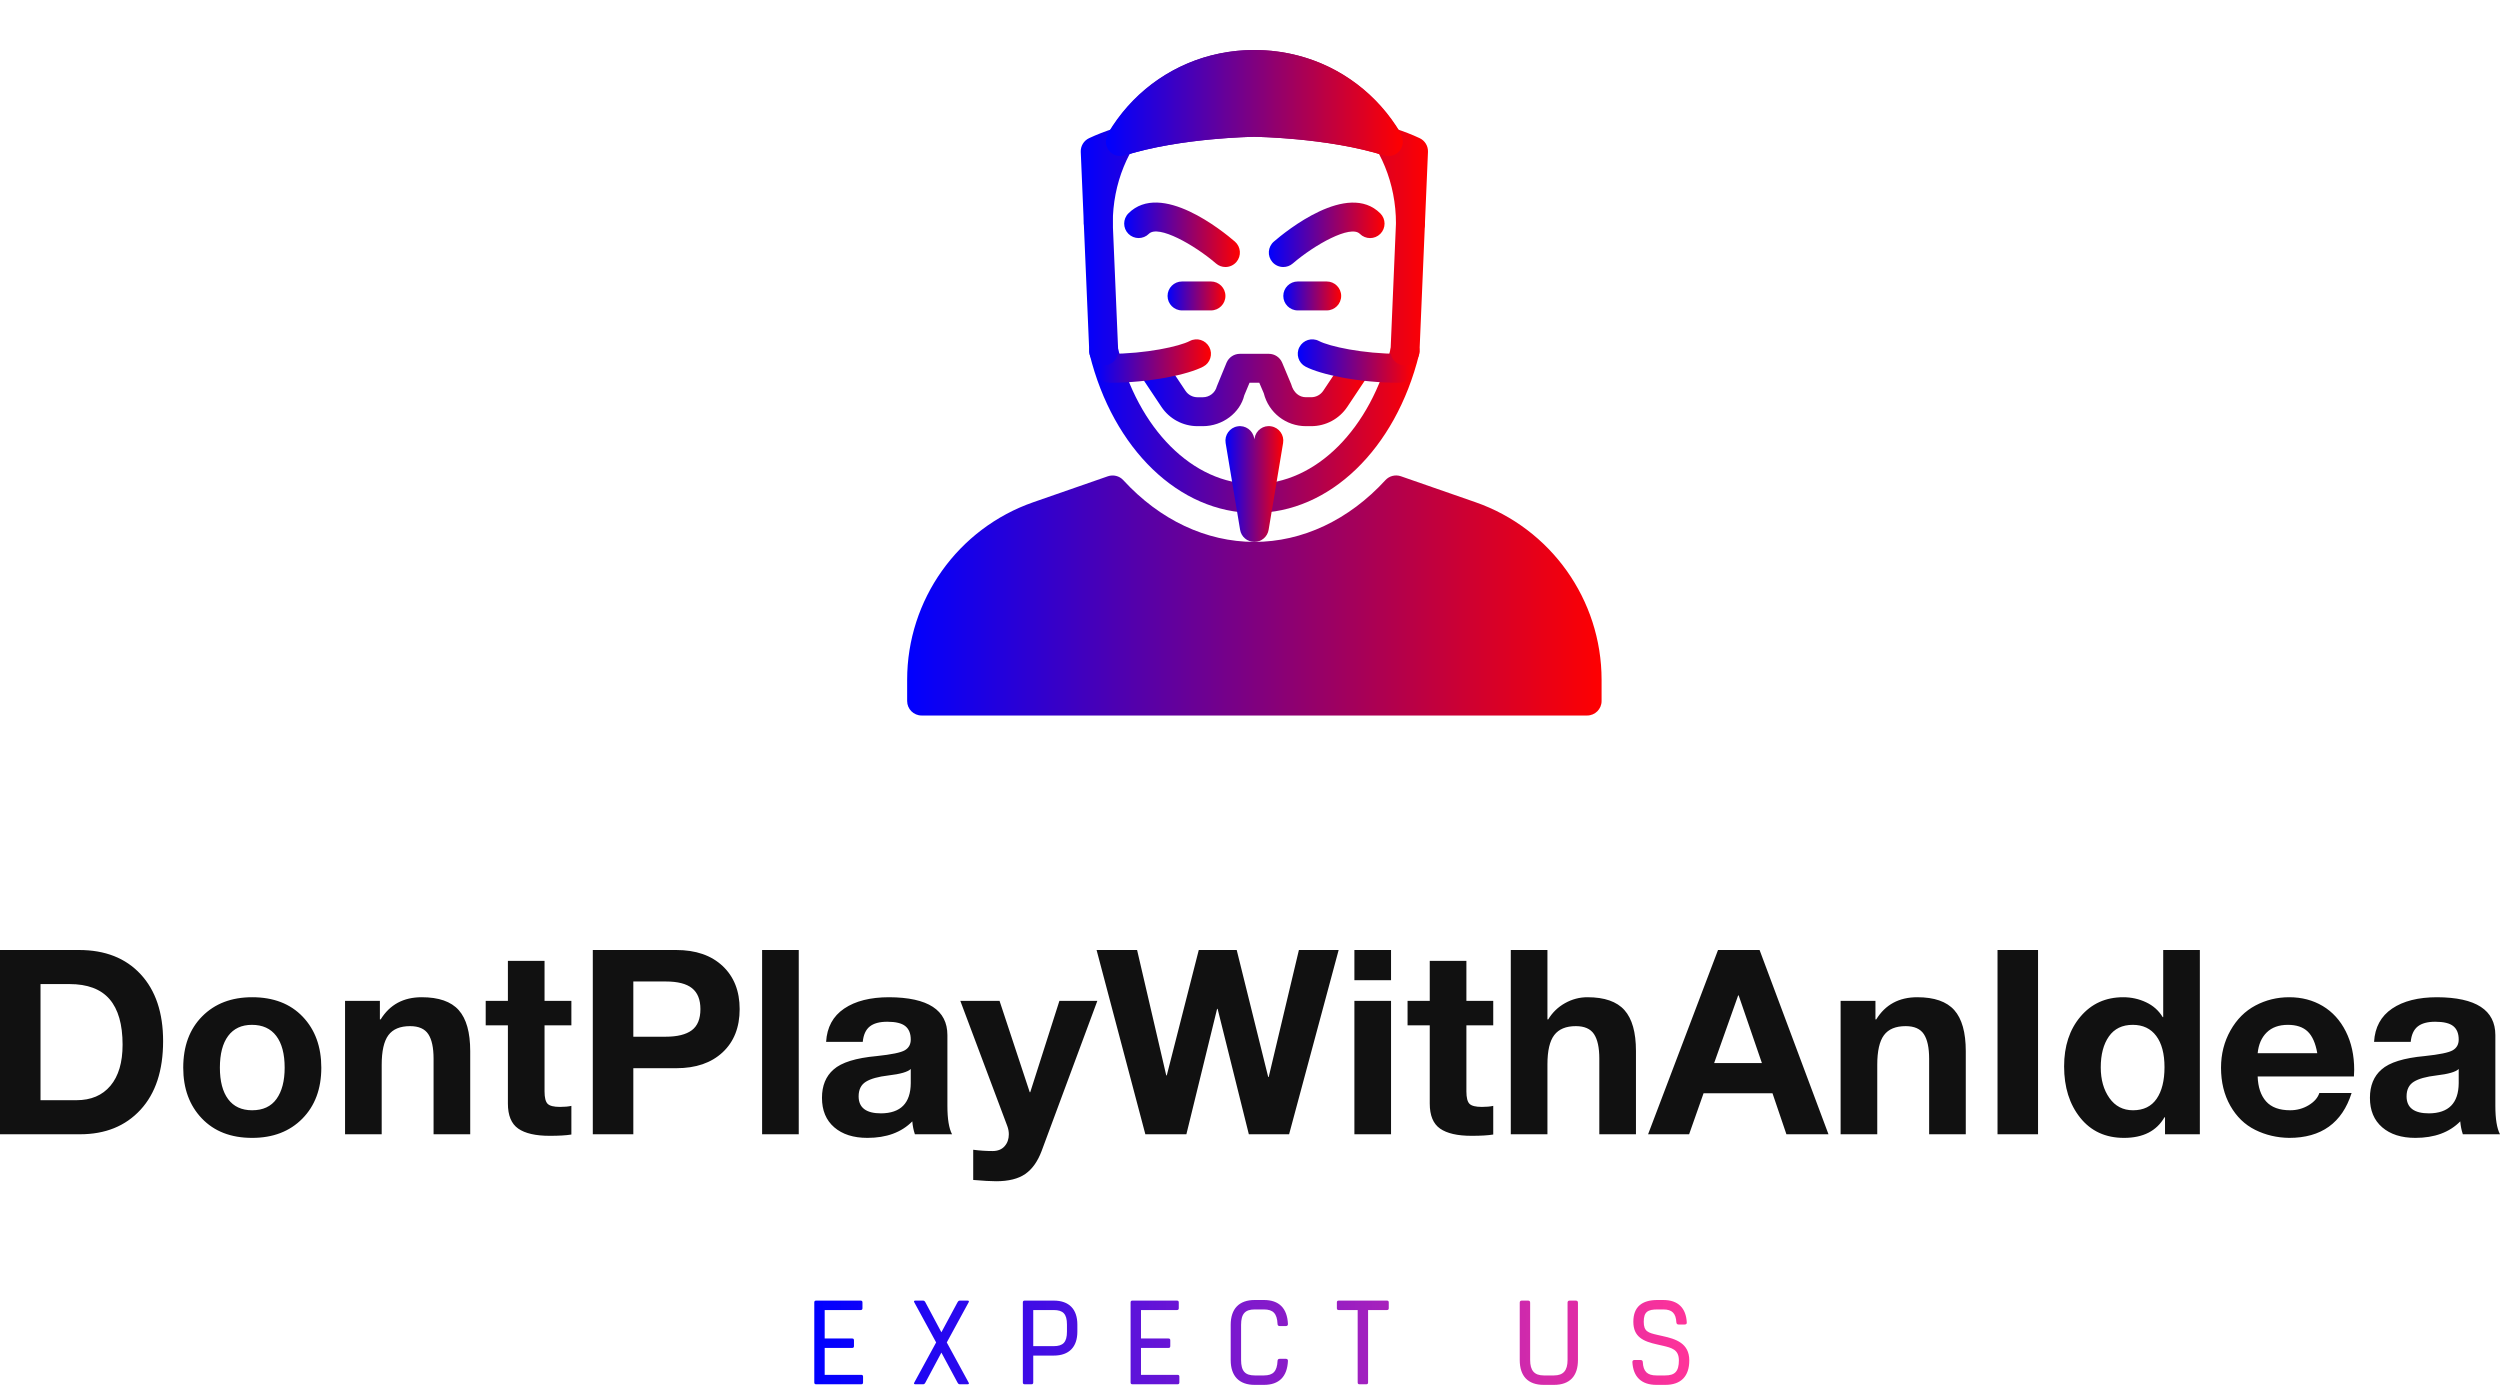
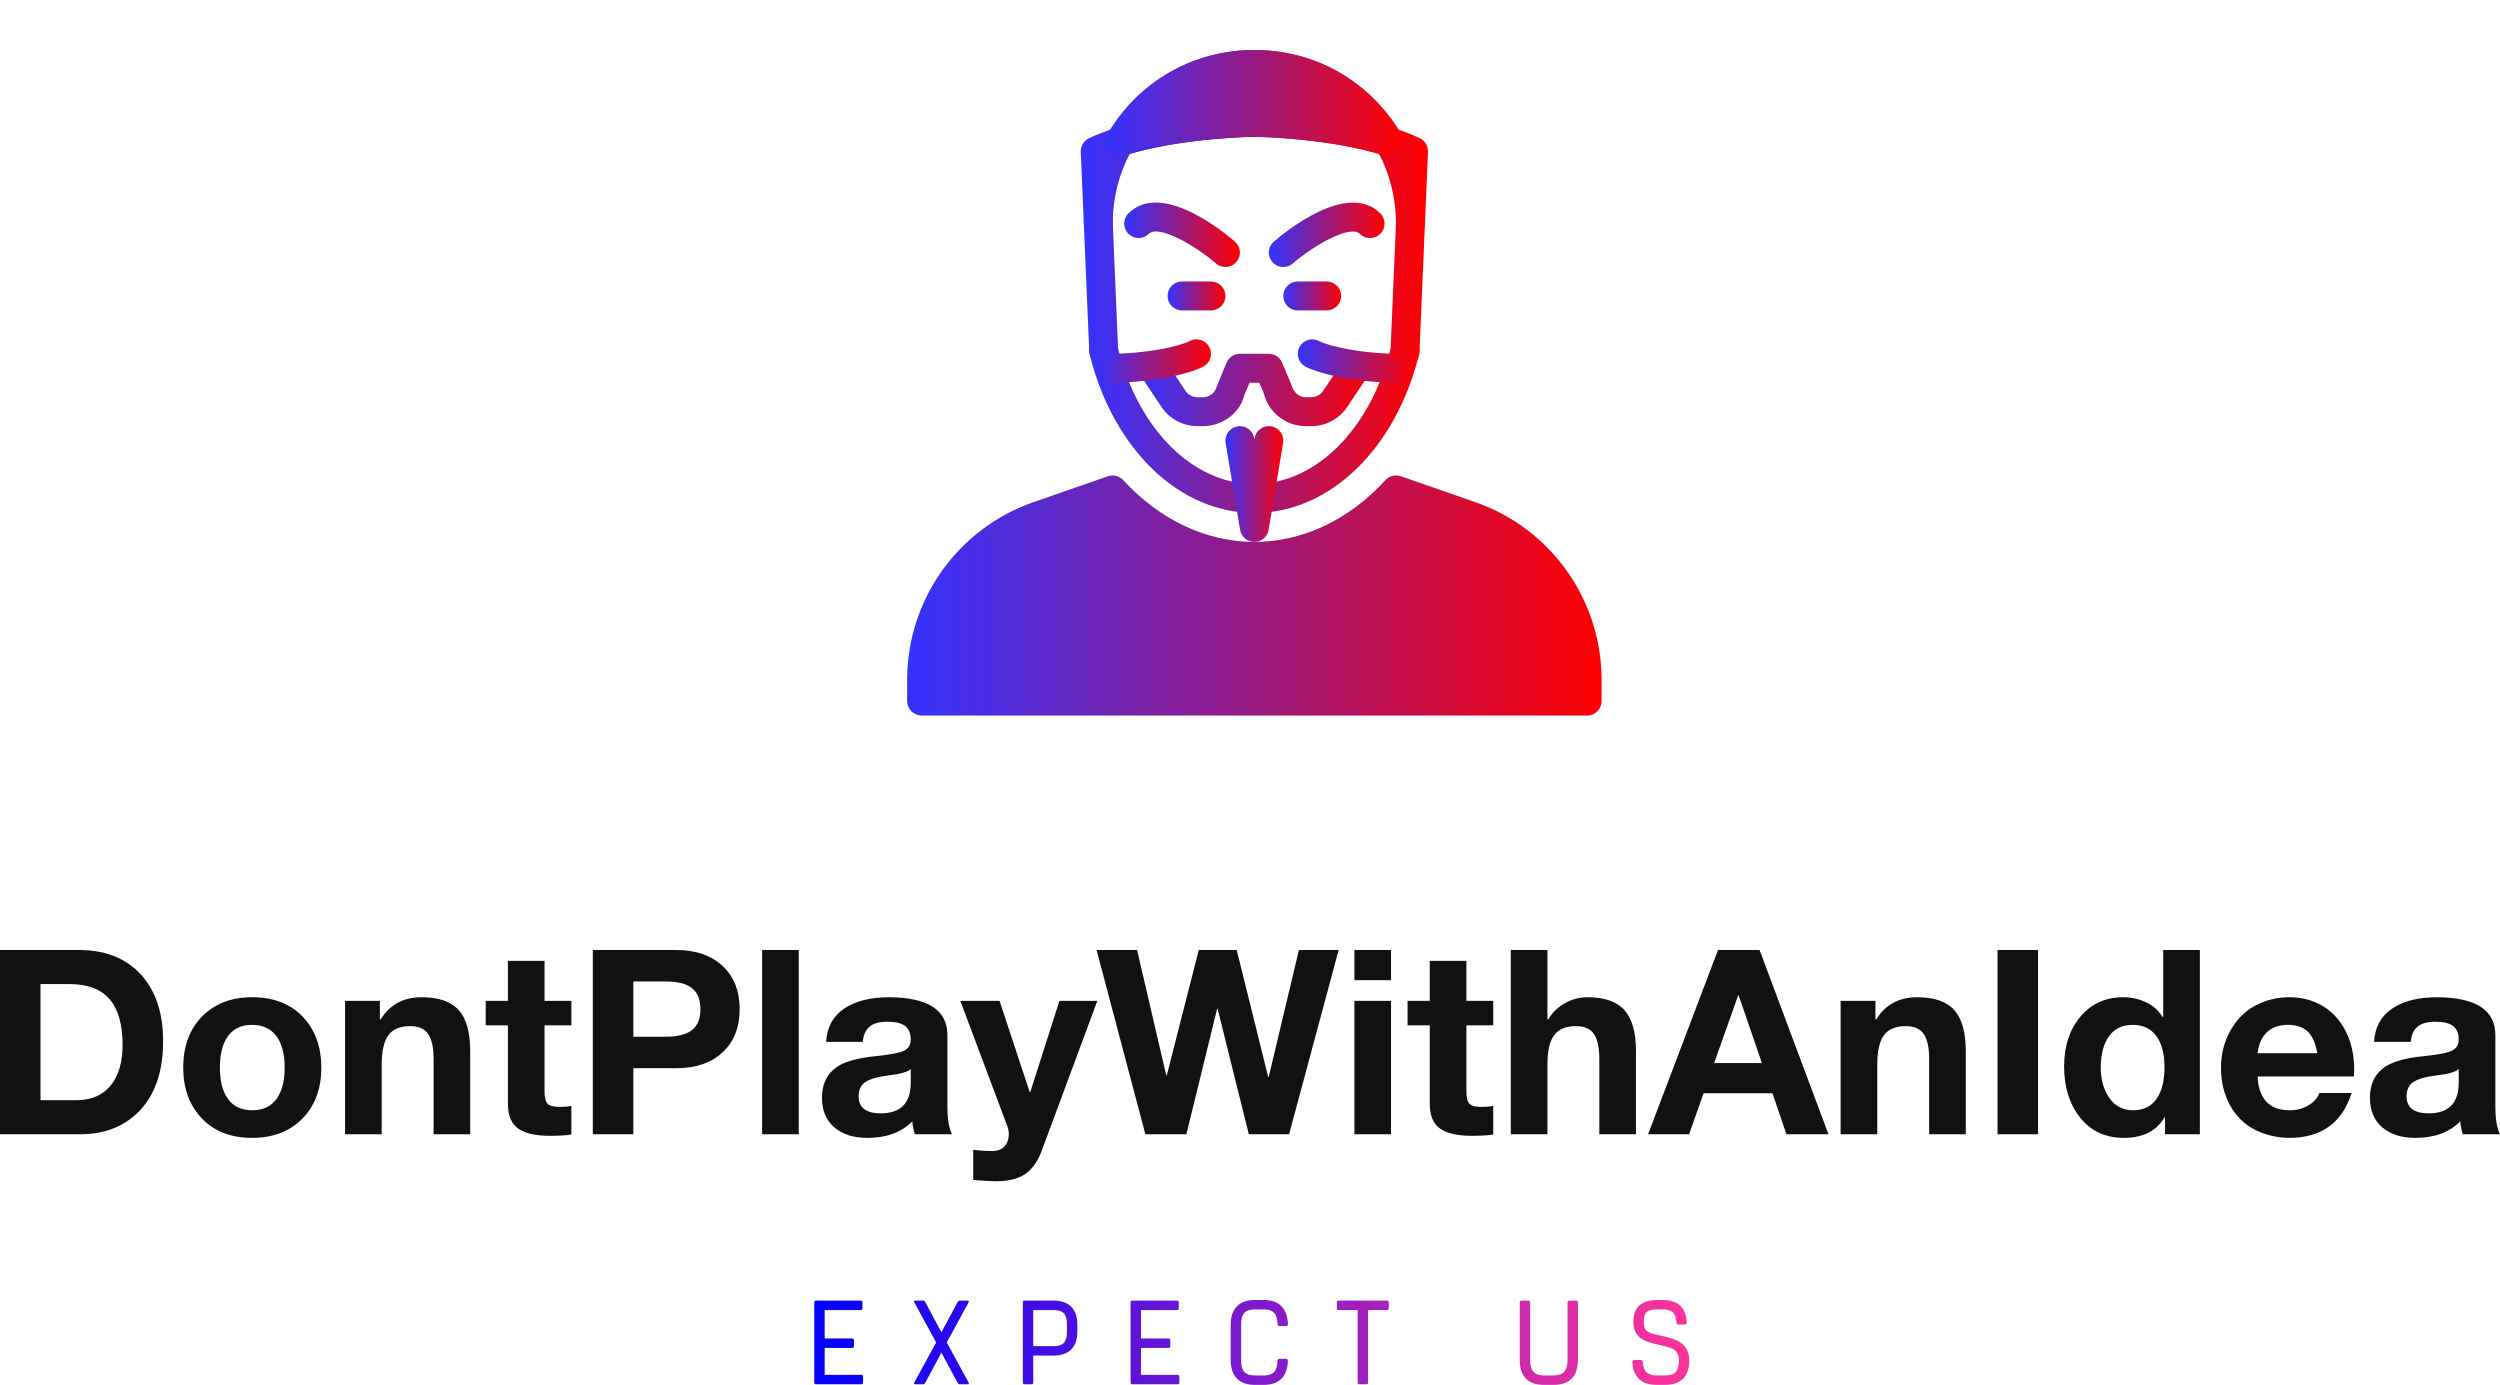
<svg xmlns="http://www.w3.org/2000/svg" width="223.636" height="123.883" viewBox="0 0 350 193.882" class="looka-1j8o68f">
  <defs id="SvgjsDefs4779">
    <linearGradient id="SvgjsLinearGradient4786">
-       <stop id="SvgjsStop4787" stop-color="#0000ff" offset="0" />
+       <stop id="SvgjsStop4787" stop-color="#3333ff" offset="0" />
      <stop id="SvgjsStop4788" stop-color="#ff0000" offset="1" />
    </linearGradient>
    <linearGradient id="SvgjsLinearGradient4789">
      <stop id="SvgjsStop4790" stop-color="#0000ff" offset="0" />
      <stop id="SvgjsStop4791" stop-color="#ff3399" offset="1" />
    </linearGradient>
  </defs>
  <g id="SvgjsG4780" featurekey="YvLwfh-0" transform="matrix(4.050926,0,0,4.050926,127,4.974537)" fill="url(#SvgjsLinearGradient4786)">
    <g>
      <path d="M19.635,16.126l-2.572-0.895c-0.188-0.064-0.397-0.013-0.533,0.134C15.269,16.742,13.66,17.5,12,17.5   s-3.269-0.758-4.53-2.134c-0.135-0.147-0.345-0.198-0.533-0.134l-2.572,0.895C1.754,17.034,0,19.501,0,22.266V23   c0,0.276,0.224,0.5,0.5,0.5h23c0.276,0,0.5-0.224,0.5-0.5v-0.734C24,19.501,22.246,17.034,19.635,16.126z" />
      <g>
        <path d="M10.5,9.5h-1C9.224,9.5,9,9.276,9,9s0.224-0.5,0.5-0.5h1C10.776,8.5,11,8.724,11,9S10.776,9.5,10.5,9.5z" />
      </g>
      <g>
        <path d="M14.5,9.5h-1C13.224,9.5,13,9.276,13,9s0.224-0.5,0.5-0.5h1C14.776,8.5,15,8.724,15,9S14.776,9.5,14.5,9.5z" />
      </g>
      <g>
        <path d="M12,16.5c-2.592,0-4.879-2.201-5.692-5.477c-0.066-0.268,0.097-0.54,0.365-0.606c0.267-0.067,0.539,0.096,0.606,0.365    C7.979,13.604,9.876,15.5,12,15.5s4.021-1.896,4.721-4.718c0.067-0.269,0.336-0.432,0.606-0.365    c0.268,0.066,0.431,0.338,0.365,0.606C16.879,14.299,14.592,16.5,12,16.5z" />
      </g>
      <g>
        <path d="M17.394,7c-0.276,0-0.5-0.224-0.5-0.5c0-2.804-2.149-5-4.894-5s-4.894,2.196-4.894,5c0,0.276-0.224,0.5-0.5,0.5    s-0.5-0.224-0.5-0.5c0-3.364,2.589-6,5.894-6s5.894,2.636,5.894,6C17.894,6.776,17.67,7,17.394,7z" />
      </g>
      <g>
        <path d="M13.965,13.5h-0.184c-0.689,0-1.288-0.467-1.455-1.136L12.17,12h-0.337l-0.182,0.436    c-0.144,0.597-0.742,1.064-1.432,1.064h-0.184c-0.502,0-0.969-0.25-1.248-0.668l-0.703-1.055c-0.153-0.23-0.091-0.54,0.139-0.693    c0.23-0.153,0.54-0.092,0.693,0.139l0.703,1.055c0.093,0.14,0.249,0.223,0.416,0.223h0.184c0.23,0,0.429-0.156,0.485-0.379    l0.334-0.814C11.117,11.121,11.298,11,11.5,11h1c0.202,0,0.383,0.121,0.461,0.307l0.311,0.743c0.08,0.294,0.279,0.45,0.509,0.45    h0.184c0.167,0,0.323-0.083,0.416-0.223l0.703-1.055c0.153-0.23,0.461-0.292,0.693-0.139c0.23,0.153,0.292,0.463,0.139,0.693    l-0.703,1.055C14.934,13.25,14.467,13.5,13.965,13.5z" />
      </g>
      <g>
        <path d="M7,12c-0.276,0-0.5-0.224-0.5-0.5S6.724,11,7,11c1.254,0,2.413-0.257,2.768-0.443c0.246-0.129,0.546-0.033,0.675,0.211    c0.128,0.245,0.034,0.547-0.211,0.675C9.716,11.713,8.408,12,7,12z" />
      </g>
      <g>
        <path d="M17,12c-1.408,0-2.716-0.287-3.232-0.557c-0.245-0.128-0.339-0.43-0.211-0.675c0.128-0.244,0.43-0.34,0.675-0.211    C14.587,10.743,15.746,11,17,11c0.276,0,0.5,0.224,0.5,0.5S17.276,12,17,12z" />
      </g>
      <g>
        <path d="M11,8c-0.116,0-0.231-0.04-0.326-0.122c-0.75-0.646-1.995-1.348-2.32-1.025c-0.195,0.195-0.512,0.195-0.707,0    s-0.195-0.512,0-0.707c1.126-1.126,3.263,0.615,3.68,0.975c0.209,0.181,0.232,0.496,0.052,0.705C11.28,7.941,11.14,8,11,8z" />
      </g>
      <g>
        <path d="M13,8c-0.141,0-0.28-0.059-0.379-0.173c-0.18-0.209-0.157-0.524,0.052-0.705c0.417-0.36,2.555-2.099,3.68-0.975    c0.195,0.195,0.195,0.512,0,0.707s-0.512,0.195-0.707,0c-0.322-0.322-1.569,0.378-2.32,1.025C13.232,7.96,13.116,8,13,8z" />
      </g>
      <g>
        <path d="M17.207,11.402c-0.007,0-0.015,0-0.022,0c-0.276-0.012-0.49-0.245-0.478-0.521l0.279-6.559    C15.024,3.538,12.027,3.5,11.995,3.5c-0.022,0-3.02,0.038-4.981,0.822l0.279,6.559c0.012,0.276-0.202,0.509-0.478,0.521    c-0.268,0.018-0.509-0.202-0.521-0.479L6,4.021C5.992,3.82,6.105,3.633,6.288,3.547c2.137-1.003,5.563-1.046,5.708-1.047    c0.154,0.001,3.58,0.044,5.717,1.047C17.895,3.633,18.008,3.82,18,4.021l-0.293,6.902C17.695,11.192,17.473,11.402,17.207,11.402z    " />
      </g>
      <g>
        <path d="M12,17.5c-0.245,0-0.453-0.177-0.493-0.418l-0.5-3c-0.045-0.272,0.139-0.53,0.411-0.575    c0.271-0.049,0.53,0.139,0.575,0.411L12,13.958l0.007-0.041c0.045-0.272,0.302-0.46,0.575-0.411    c0.272,0.045,0.457,0.303,0.411,0.575l-0.5,3C12.453,17.323,12.245,17.5,12,17.5z" />
      </g>
      <path d="M17.062,3.415C15.997,1.59,14.104,0.5,12,0.5S8.003,1.59,6.938,3.415C6.833,3.593,6.85,3.818,6.979,3.979   C7.108,4.141,7.324,4.207,7.52,4.144C9.457,3.532,11.979,3.5,11.995,3.5c0.025,0,2.544,0.031,4.485,0.644   c0.049,0.016,0.1,0.023,0.15,0.023c0.149,0,0.294-0.067,0.391-0.188C17.15,3.818,17.167,3.593,17.062,3.415z" />
    </g>
  </g>
  <g id="SvgjsG4781" featurekey="JZW510-0" transform="matrix(1.806545,0,0,1.806545,-2.493031,122.6666)" fill="#111111">
    <path d="M7.5 5.72 c2.027 0 3.62 0.627 4.78 1.88 s1.74 2.98 1.74 5.18 c0 2.28 -0.583 4.053 -1.75 5.32 s-2.73 1.9 -4.69 1.9 l-6.2 0 l0 -14.28 l6.12 0 z M7.3 17.36 c1.133 0 2.013 -0.373 2.64 -1.12 s0.94 -1.807 0.94 -3.18 c0 -1.573 -0.337 -2.75 -1.01 -3.53 s-1.71 -1.17 -3.11 -1.17 l-2.24 0 l0 9 l2.78 0 z M20.92 9.38 c1.653 0 2.96 0.503 3.92 1.51 s1.44 2.323 1.44 3.95 c0 1.64 -0.49 2.957 -1.47 3.95 s-2.277 1.49 -3.89 1.49 c-1.64 0 -2.94 -0.503 -3.9 -1.51 s-1.44 -2.317 -1.44 -3.93 c0 -1.667 0.49 -2.993 1.47 -3.98 s2.27 -1.48 3.87 -1.48 z M18.42 14.84 c0 1.053 0.213 1.867 0.64 2.44 s1.047 0.86 1.86 0.86 c0.84 0 1.47 -0.293 1.89 -0.88 s0.63 -1.393 0.63 -2.42 c0 -1.067 -0.217 -1.887 -0.65 -2.46 s-1.063 -0.86 -1.89 -0.86 c-0.8 0 -1.413 0.287 -1.84 0.86 s-0.64 1.393 -0.64 2.46 z M34.06 9.38 c1.32 0 2.277 0.333 2.87 1 s0.89 1.727 0.89 3.18 l0 6.44 l-2.84 0 l0 -5.86 c0 -0.853 -0.137 -1.487 -0.41 -1.9 s-0.743 -0.62 -1.41 -0.62 c-0.773 0 -1.333 0.233 -1.68 0.7 s-0.52 1.233 -0.52 2.3 l0 5.38 l-2.84 0 l0 -10.34 l2.7 0 l0 1.44 l0.06 0 c0.707 -1.147 1.767 -1.72 3.18 -1.72 z M43.58 6.56 l0 3.1 l2.08 0 l0 1.9 l-2.08 0 l0 5.12 c0 0.48 0.08 0.8 0.24 0.96 s0.48 0.24 0.96 0.24 c0.347 0 0.64 -0.027 0.88 -0.08 l0 2.22 c-0.4 0.067 -0.96 0.1 -1.68 0.1 c-1.093 0 -1.907 -0.187 -2.44 -0.56 s-0.8 -1.02 -0.8 -1.94 l0 -6.06 l-1.72 0 l0 -1.9 l1.72 0 l0 -3.1 l2.84 0 z M53.78 5.72 c1.52 0 2.72 0.413 3.6 1.24 s1.32 1.94 1.32 3.34 c0 1.413 -0.44 2.53 -1.32 3.35 s-2.073 1.23 -3.58 1.23 l-3.34 0 l0 5.12 l-3.14 0 l0 -14.28 l6.46 0 z M52.96 12.44 c0.907 0 1.583 -0.167 2.03 -0.5 s0.67 -0.88 0.67 -1.64 c0 -0.733 -0.217 -1.273 -0.65 -1.62 s-1.11 -0.52 -2.03 -0.52 l-2.52 0 l0 4.28 l2.5 0 z M63.28 5.72 l0 14.28 l-2.84 0 l0 -14.28 l2.84 0 z M70.28 9.38 c3.013 0.013 4.52 0.993 4.52 2.94 l0 5.48 c0 1.013 0.12 1.747 0.36 2.2 l-2.88 0 c-0.107 -0.32 -0.173 -0.653 -0.2 -1 c-0.84 0.853 -2 1.28 -3.48 1.28 c-1.08 0 -1.937 -0.273 -2.57 -0.82 s-0.95 -1.307 -0.95 -2.28 c0 -0.947 0.3 -1.68 0.9 -2.2 c0.613 -0.547 1.727 -0.893 3.34 -1.04 c1.147 -0.12 1.873 -0.27 2.18 -0.45 s0.46 -0.457 0.46 -0.83 c0 -0.467 -0.14 -0.813 -0.42 -1.04 s-0.747 -0.34 -1.4 -0.34 c-0.6 0 -1.053 0.123 -1.36 0.37 s-0.487 0.643 -0.54 1.19 l-2.84 0 c0.067 -1.133 0.533 -1.993 1.4 -2.58 s2.027 -0.88 3.48 -0.88 z M67.92 17.06 c0 0.88 0.58 1.32 1.74 1.32 c1.52 -0.013 2.287 -0.793 2.3 -2.34 l0 -1.1 c-0.227 0.227 -0.8 0.393 -1.72 0.5 c-0.8 0.093 -1.387 0.257 -1.76 0.49 s-0.56 0.61 -0.56 1.13 z M78.84 9.66 l2.34 7.08 l0.04 0 l2.26 -7.08 l2.94 0 l-4.32 11.64 c-0.307 0.813 -0.73 1.407 -1.27 1.78 s-1.29 0.56 -2.25 0.56 c-0.413 0 -1.007 -0.033 -1.78 -0.1 l0 -2.34 c0.507 0.067 1.007 0.1 1.5 0.1 c0.4 0 0.71 -0.123 0.93 -0.37 s0.33 -0.557 0.33 -0.93 c0 -0.213 -0.04 -0.427 -0.12 -0.64 l-3.64 -9.7 l3.04 0 z M89.5 5.72 l2.26 9.72 l0.04 0 l2.48 -9.72 l2.94 0 l2.44 9.84 l0.04 0 l2.34 -9.84 l3.08 0 l-3.84 14.28 l-3.12 0 l-2.42 -9.72 l-0.04 0 l-2.38 9.72 l-3.18 0 l-3.78 -14.28 l3.14 0 z M109.18 5.72 l0 2.34 l-2.84 0 l0 -2.34 l2.84 0 z M109.18 9.66 l0 10.34 l-2.84 0 l0 -10.34 l2.84 0 z M115.02 6.56 l0 3.1 l2.08 0 l0 1.9 l-2.08 0 l0 5.12 c0 0.48 0.08 0.8 0.24 0.96 s0.48 0.24 0.96 0.24 c0.347 0 0.64 -0.027 0.88 -0.08 l0 2.22 c-0.4 0.067 -0.96 0.1 -1.68 0.1 c-1.093 0 -1.907 -0.187 -2.44 -0.56 s-0.8 -1.02 -0.8 -1.94 l0 -6.06 l-1.72 0 l0 -1.9 l1.72 0 l0 -3.1 l2.84 0 z M121.3 5.72 l0 5.38 l0.06 0 c0.32 -0.533 0.753 -0.953 1.3 -1.26 s1.127 -0.46 1.74 -0.46 c1.32 0 2.277 0.333 2.87 1 s0.89 1.72 0.89 3.16 l0 6.46 l-2.84 0 l0 -5.88 c0 -0.84 -0.137 -1.467 -0.41 -1.88 s-0.743 -0.62 -1.41 -0.62 c-0.76 0 -1.317 0.23 -1.67 0.69 s-0.53 1.217 -0.53 2.27 l0 5.42 l-2.84 0 l0 -14.28 l2.84 0 z M137.74 5.72 l5.34 14.28 l-3.26 0 l-1.08 -3.18 l-5.34 0 l-1.12 3.18 l-3.18 0 l5.42 -14.28 l3.22 0 z M136.08 9.24 l-1.86 5.24 l3.7 0 l-1.8 -5.24 l-0.04 0 z M149.96 9.38 c1.32 0 2.277 0.333 2.87 1 s0.89 1.727 0.89 3.18 l0 6.44 l-2.84 0 l0 -5.86 c0 -0.853 -0.137 -1.487 -0.41 -1.9 s-0.743 -0.62 -1.41 -0.62 c-0.773 0 -1.333 0.233 -1.68 0.7 s-0.52 1.233 -0.52 2.3 l0 5.38 l-2.84 0 l0 -10.34 l2.7 0 l0 1.44 l0.06 0 c0.707 -1.147 1.767 -1.72 3.18 -1.72 z M159.32 5.72 l0 14.28 l-3.14 0 l0 -14.28 l3.14 0 z M171.86 5.72 l0 14.28 l-2.7 0 l0 -1.32 l-0.04 0 c-0.613 1.067 -1.66 1.6 -3.14 1.6 c-1.427 0 -2.557 -0.52 -3.39 -1.56 s-1.25 -2.367 -1.25 -3.98 c0 -1.573 0.423 -2.86 1.27 -3.86 s1.95 -1.5 3.31 -1.5 c0.627 0 1.217 0.13 1.77 0.39 s0.983 0.643 1.29 1.15 l0.04 0 l0 -5.2 l2.84 0 z M164.18 14.82 c0 0.947 0.223 1.737 0.67 2.37 s1.057 0.95 1.83 0.95 c0.813 0 1.423 -0.297 1.83 -0.89 s0.61 -1.41 0.61 -2.45 s-0.213 -1.847 -0.64 -2.42 s-1.033 -0.86 -1.82 -0.86 c-0.813 0 -1.43 0.3 -1.85 0.9 s-0.63 1.4 -0.63 2.4 z M178.78 9.38 c0.973 0 1.84 0.227 2.6 0.68 s1.357 1.11 1.79 1.97 s0.65 1.85 0.65 2.97 c0 0.107 -0.007 0.28 -0.02 0.52 l-7.46 0 c0.027 0.827 0.243 1.47 0.65 1.93 s1.03 0.69 1.87 0.69 c0.52 0 0.997 -0.13 1.43 -0.39 s0.71 -0.577 0.83 -0.95 l2.5 0 c-0.733 2.32 -2.347 3.48 -4.84 3.48 c-0.947 -0.013 -1.823 -0.22 -2.63 -0.62 s-1.45 -1.023 -1.93 -1.87 s-0.72 -1.83 -0.72 -2.95 c0 -1.053 0.243 -2.013 0.73 -2.88 s1.133 -1.513 1.94 -1.94 s1.677 -0.64 2.61 -0.64 z M180.96 13.72 c-0.133 -0.773 -0.38 -1.333 -0.74 -1.68 s-0.873 -0.52 -1.54 -0.52 c-0.693 0 -1.24 0.197 -1.64 0.59 s-0.633 0.93 -0.7 1.61 l4.62 0 z M190.24 9.38 c3.013 0.013 4.52 0.993 4.52 2.94 l0 5.48 c0 1.013 0.12 1.747 0.36 2.2 l-2.88 0 c-0.107 -0.32 -0.173 -0.653 -0.2 -1 c-0.84 0.853 -2 1.28 -3.48 1.28 c-1.08 0 -1.937 -0.273 -2.57 -0.82 s-0.95 -1.307 -0.95 -2.28 c0 -0.947 0.3 -1.68 0.9 -2.2 c0.613 -0.547 1.727 -0.893 3.34 -1.04 c1.147 -0.12 1.873 -0.27 2.18 -0.45 s0.46 -0.457 0.46 -0.83 c0 -0.467 -0.14 -0.813 -0.42 -1.04 s-0.747 -0.34 -1.4 -0.34 c-0.6 0 -1.053 0.123 -1.36 0.37 s-0.487 0.643 -0.54 1.19 l-2.84 0 c0.067 -1.133 0.533 -1.993 1.4 -2.58 s2.027 -0.88 3.48 -0.88 z M187.88 17.06 c0 0.88 0.58 1.32 1.74 1.32 c1.52 -0.013 2.287 -0.793 2.3 -2.34 l0 -1.1 c-0.227 0.227 -0.8 0.393 -1.72 0.5 c-0.8 0.093 -1.387 0.257 -1.76 0.49 s-0.56 0.61 -0.56 1.13 z" />
  </g>
  <g id="SvgjsG4782" featurekey="zdvuGz-0" transform="matrix(0.8367944,0,0,0.8367944,112.9122,177.0629)" fill="url(#SvgjsLinearGradient4789)">
    <path d="M9.06 7.58 l-6.02 0 l0 4.76 l4.6 0 c0.2 0 0.3 0.1 0.3 0.3 l0 0.98 c0 0.2 -0.1 0.3 -0.3 0.3 l-4.6 0 l0 4.5 l6.12 0 c0.2 0 0.3 0.1 0.3 0.3 l0 0.98 c0 0.2 -0.1 0.3 -0.3 0.3 l-7.56 0 c-0.2 0 -0.3 -0.1 -0.3 -0.3 l0 -13.4 c0 -0.2 0.1 -0.3 0.3 -0.3 l7.46 0 c0.2 0 0.3 0.1 0.3 0.3 l0 0.98 c0 0.2 -0.1 0.3 -0.3 0.3 z M23.466 13 l3.66 6.72 c0.12 0.2 0 0.28 -0.2 0.28 l-1.26 0 c-0.2 0 -0.28 -0.08 -0.4 -0.28 l-2.7 -5.02 l-2.68 5.02 c-0.12 0.2 -0.2 0.28 -0.4 0.28 l-1.26 0 c-0.2 0 -0.32 -0.08 -0.2 -0.28 l3.66 -6.72 l-3.66 -6.72 c-0.12 -0.2 0 -0.28 0.2 -0.28 l1.26 0 c0.2 0 0.28 0.08 0.4 0.28 l2.68 5.02 l2.7 -5.02 c0.12 -0.2 0.2 -0.28 0.4 -0.28 l1.26 0 c0.2 0 0.32 0.08 0.2 0.28 z M41.353 6 c2.6 0 3.96 1.46 3.96 4 l0 1.2 c0 2.54 -1.36 4 -3.96 4 l-3.42 0 l0 4.5 c0 0.2 -0.1 0.3 -0.3 0.3 l-1.14 0 c-0.2 0 -0.3 -0.1 -0.3 -0.3 l0 -13.4 c0 -0.2 0.1 -0.3 0.3 -0.3 l1.14 0 l3.72 0 z M43.573 11.2 l0 -1.2 c0 -1.78 -0.66 -2.42 -2.22 -2.42 l-3.42 0 l0 6.04 l3.42 0 c1.56 0 2.22 -0.64 2.22 -2.42 z M61.98 7.58 l-6.02 0 l0 4.76 l4.6 0 c0.2 0 0.3 0.1 0.3 0.3 l0 0.98 c0 0.2 -0.1 0.3 -0.3 0.3 l-4.6 0 l0 4.5 l6.12 0 c0.2 0 0.3 0.1 0.3 0.3 l0 0.98 c0 0.2 -0.1 0.3 -0.3 0.3 l-7.56 0 c-0.2 0 -0.3 -0.1 -0.3 -0.3 l0 -13.4 c0 -0.2 0.1 -0.3 0.3 -0.3 l7.46 0 c0.2 0 0.3 0.1 0.3 0.3 l0 0.98 c0 0.2 -0.1 0.3 -0.3 0.3 z M80.206 15.74 c0.22 0 0.34 0.12 0.34 0.34 c-0.12 2.64 -1.48 4.02 -4.02 4.02 l-1.54 0 c-2.64 0 -4.02 -1.5 -4.02 -4.16 l0 -5.88 c0 -2.66 1.38 -4.16 4.02 -4.16 l1.54 0 c2.54 0 3.9 1.38 4.02 4.02 c0 0.22 -0.12 0.34 -0.34 0.34 l-1.04 0 c-0.22 0 -0.36 -0.12 -0.36 -0.34 c-0.08 -1.78 -0.76 -2.44 -2.28 -2.44 l-1.54 0 c-1.62 0 -2.28 0.74 -2.28 2.58 l0 5.88 c0 1.84 0.66 2.58 2.28 2.58 l1.54 0 c1.52 0 2.2 -0.66 2.28 -2.44 c0 -0.22 0.14 -0.34 0.36 -0.34 l1.04 0 z M97.112 6 c0.2 0 0.3 0.1 0.3 0.3 l0 0.98 c0 0.2 -0.1 0.3 -0.3 0.3 l-3.16 0 l0 12.12 c0 0.2 -0.1 0.3 -0.3 0.3 l-1.14 0 c-0.2 0 -0.3 -0.1 -0.3 -0.3 l0 -12.12 l-3.18 0 c-0.2 0 -0.3 -0.1 -0.3 -0.3 l0 -0.98 c0 -0.2 0.1 -0.3 0.3 -0.3 l4.62 0 l3.46 0 z M128.706 6 c0.22 0 0.36 0.12 0.36 0.34 l0 9.6 c0 2.68 -1.36 4.16 -4.02 4.16 l-1.7 0 c-2.66 0 -4.02 -1.48 -4.02 -4.16 l0 -9.6 c0 -0.22 0.12 -0.34 0.34 -0.34 l1.06 0 c0.22 0 0.34 0.12 0.34 0.34 l0 9.6 c0 1.78 0.72 2.58 2.28 2.58 l1.7 0 c1.56 0 2.28 -0.8 2.28 -2.58 l0 -9.6 c0 -0.22 0.12 -0.34 0.34 -0.34 l1.04 0 z M143.252 11.94 c2.2 0.48 4.44 1.2 4.44 4.06 c0 2.66 -1.38 4.1 -4.02 4.1 l-1.48 0 c-2.52 0 -3.9 -1.36 -4.02 -3.82 c0 -0.22 0.12 -0.34 0.34 -0.34 l1.04 0 c0.22 0 0.36 0.12 0.36 0.34 c0.08 1.58 0.76 2.24 2.28 2.24 l1.48 0 c1.62 0 2.28 -0.68 2.28 -2.52 s-1.24 -2.1 -2.74 -2.46 l-0.88 -0.2 c-2.36 -0.52 -4 -1.26 -4 -3.8 c0 -2.48 1.42 -3.64 4.04 -3.64 l0.98 0 c2.48 0 3.8 1.36 3.92 3.76 c0.02 0.22 -0.12 0.34 -0.34 0.34 l-1.04 0 c-0.2 0 -0.34 -0.12 -0.36 -0.34 c-0.08 -1.54 -0.72 -2.18 -2.18 -2.18 l-0.98 0 c-1.6 0 -2.3 0.38 -2.3 2.06 c0 1.62 0.72 1.84 2.3 2.2 z" />
  </g>
</svg>
